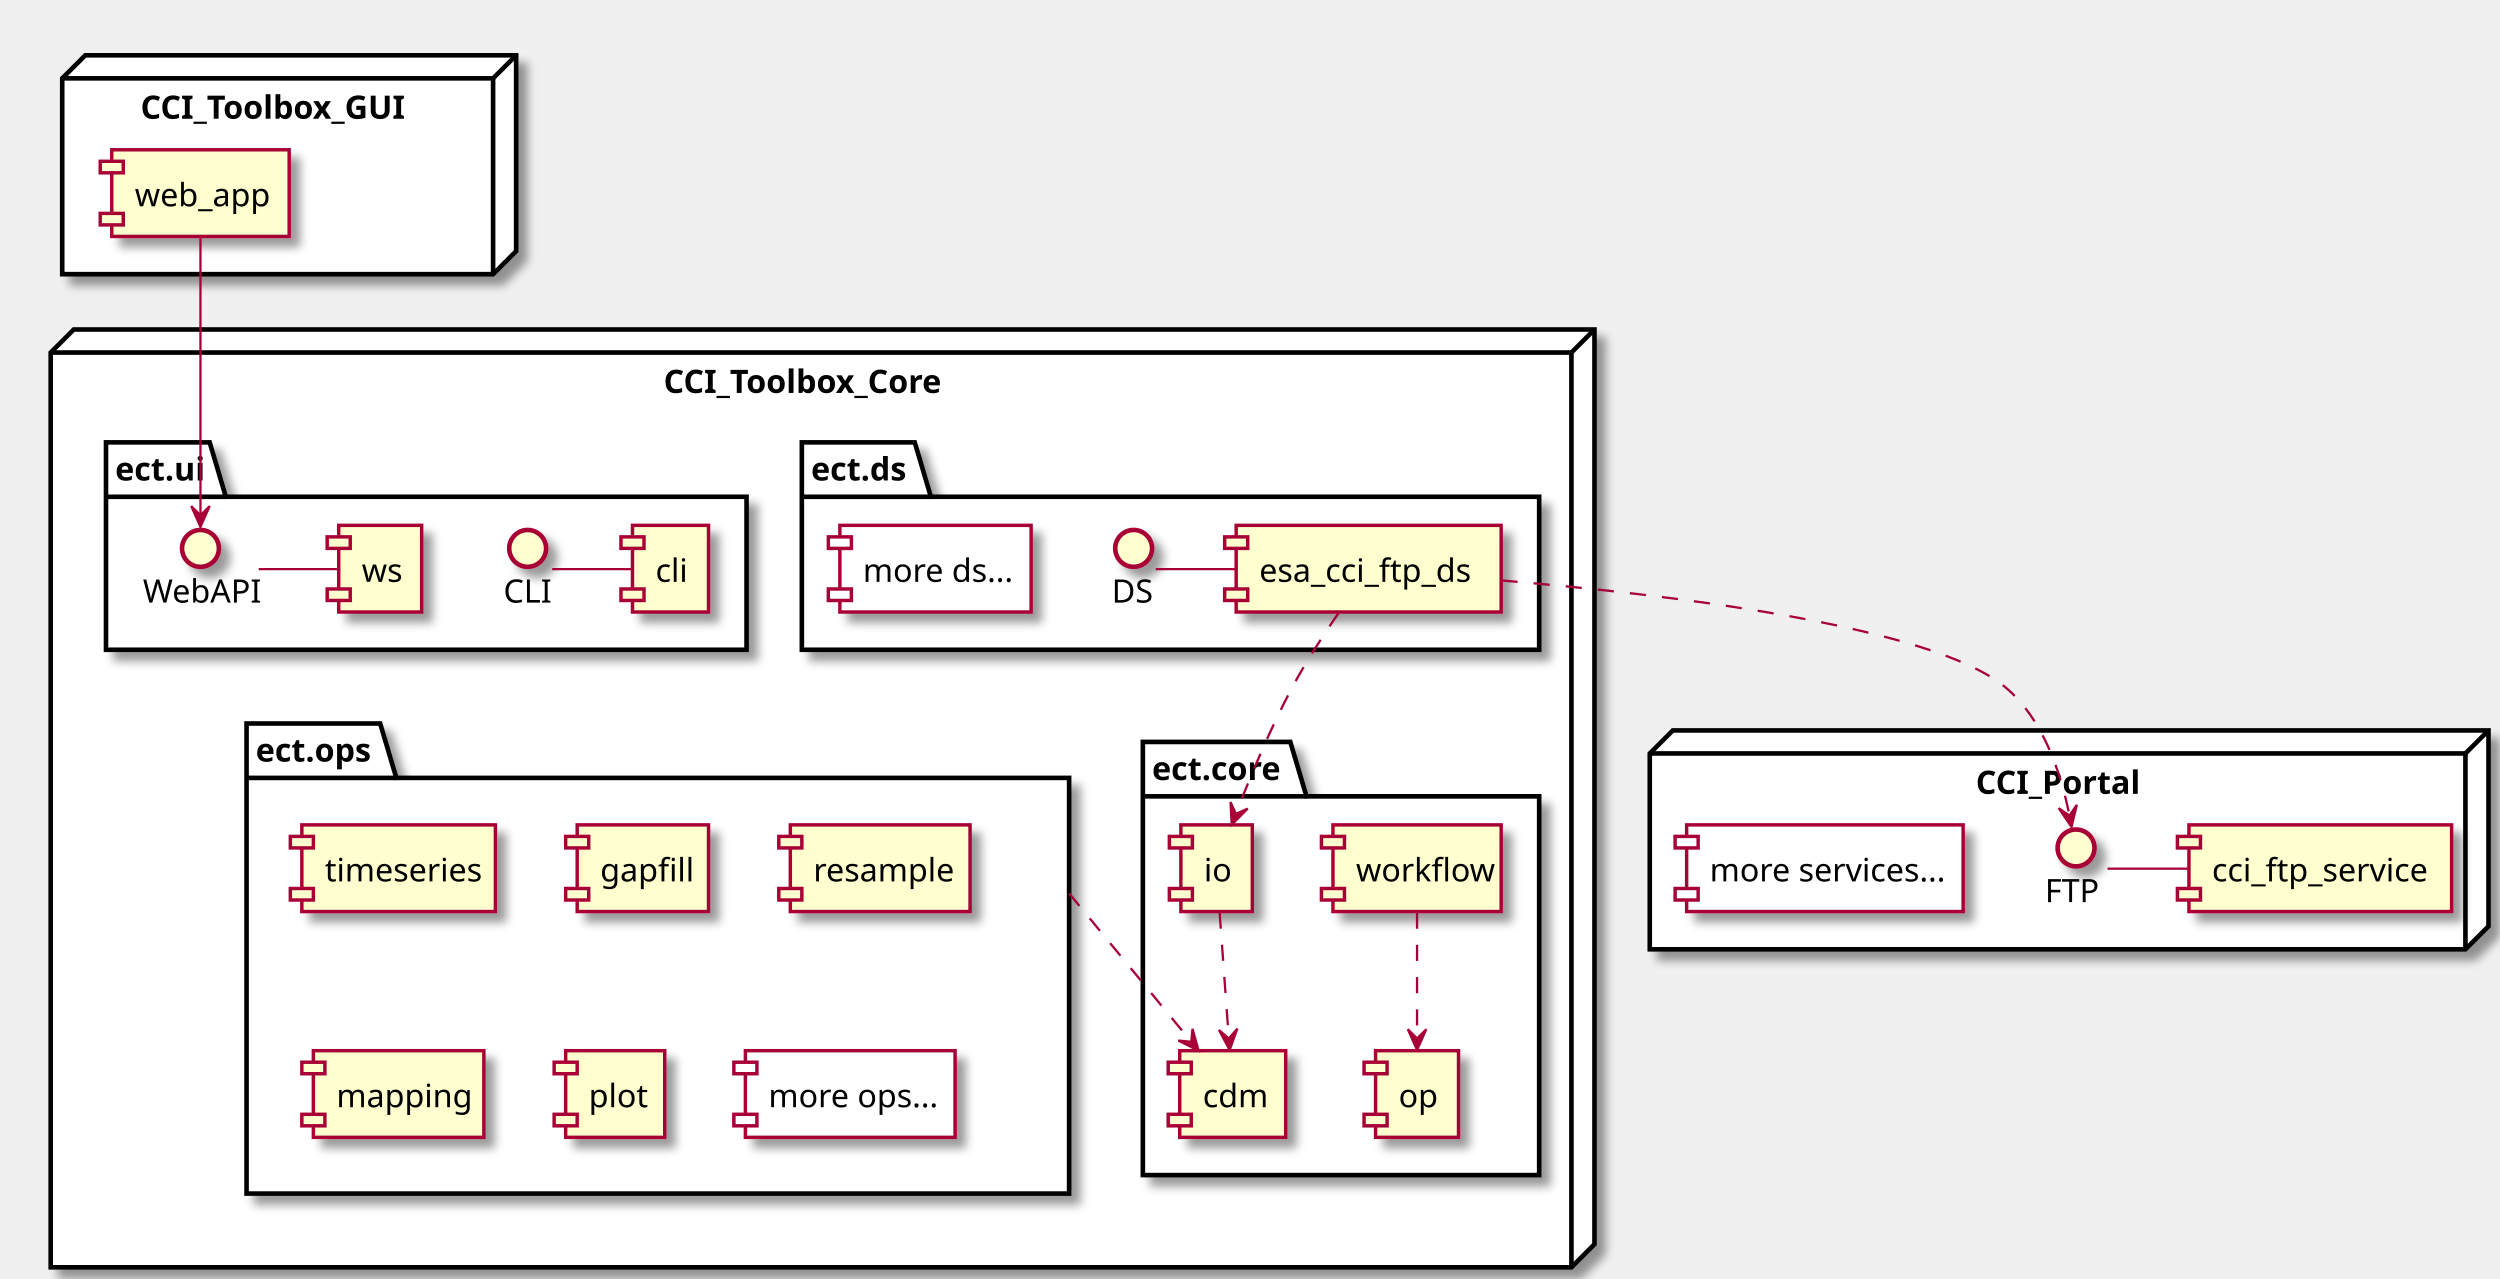
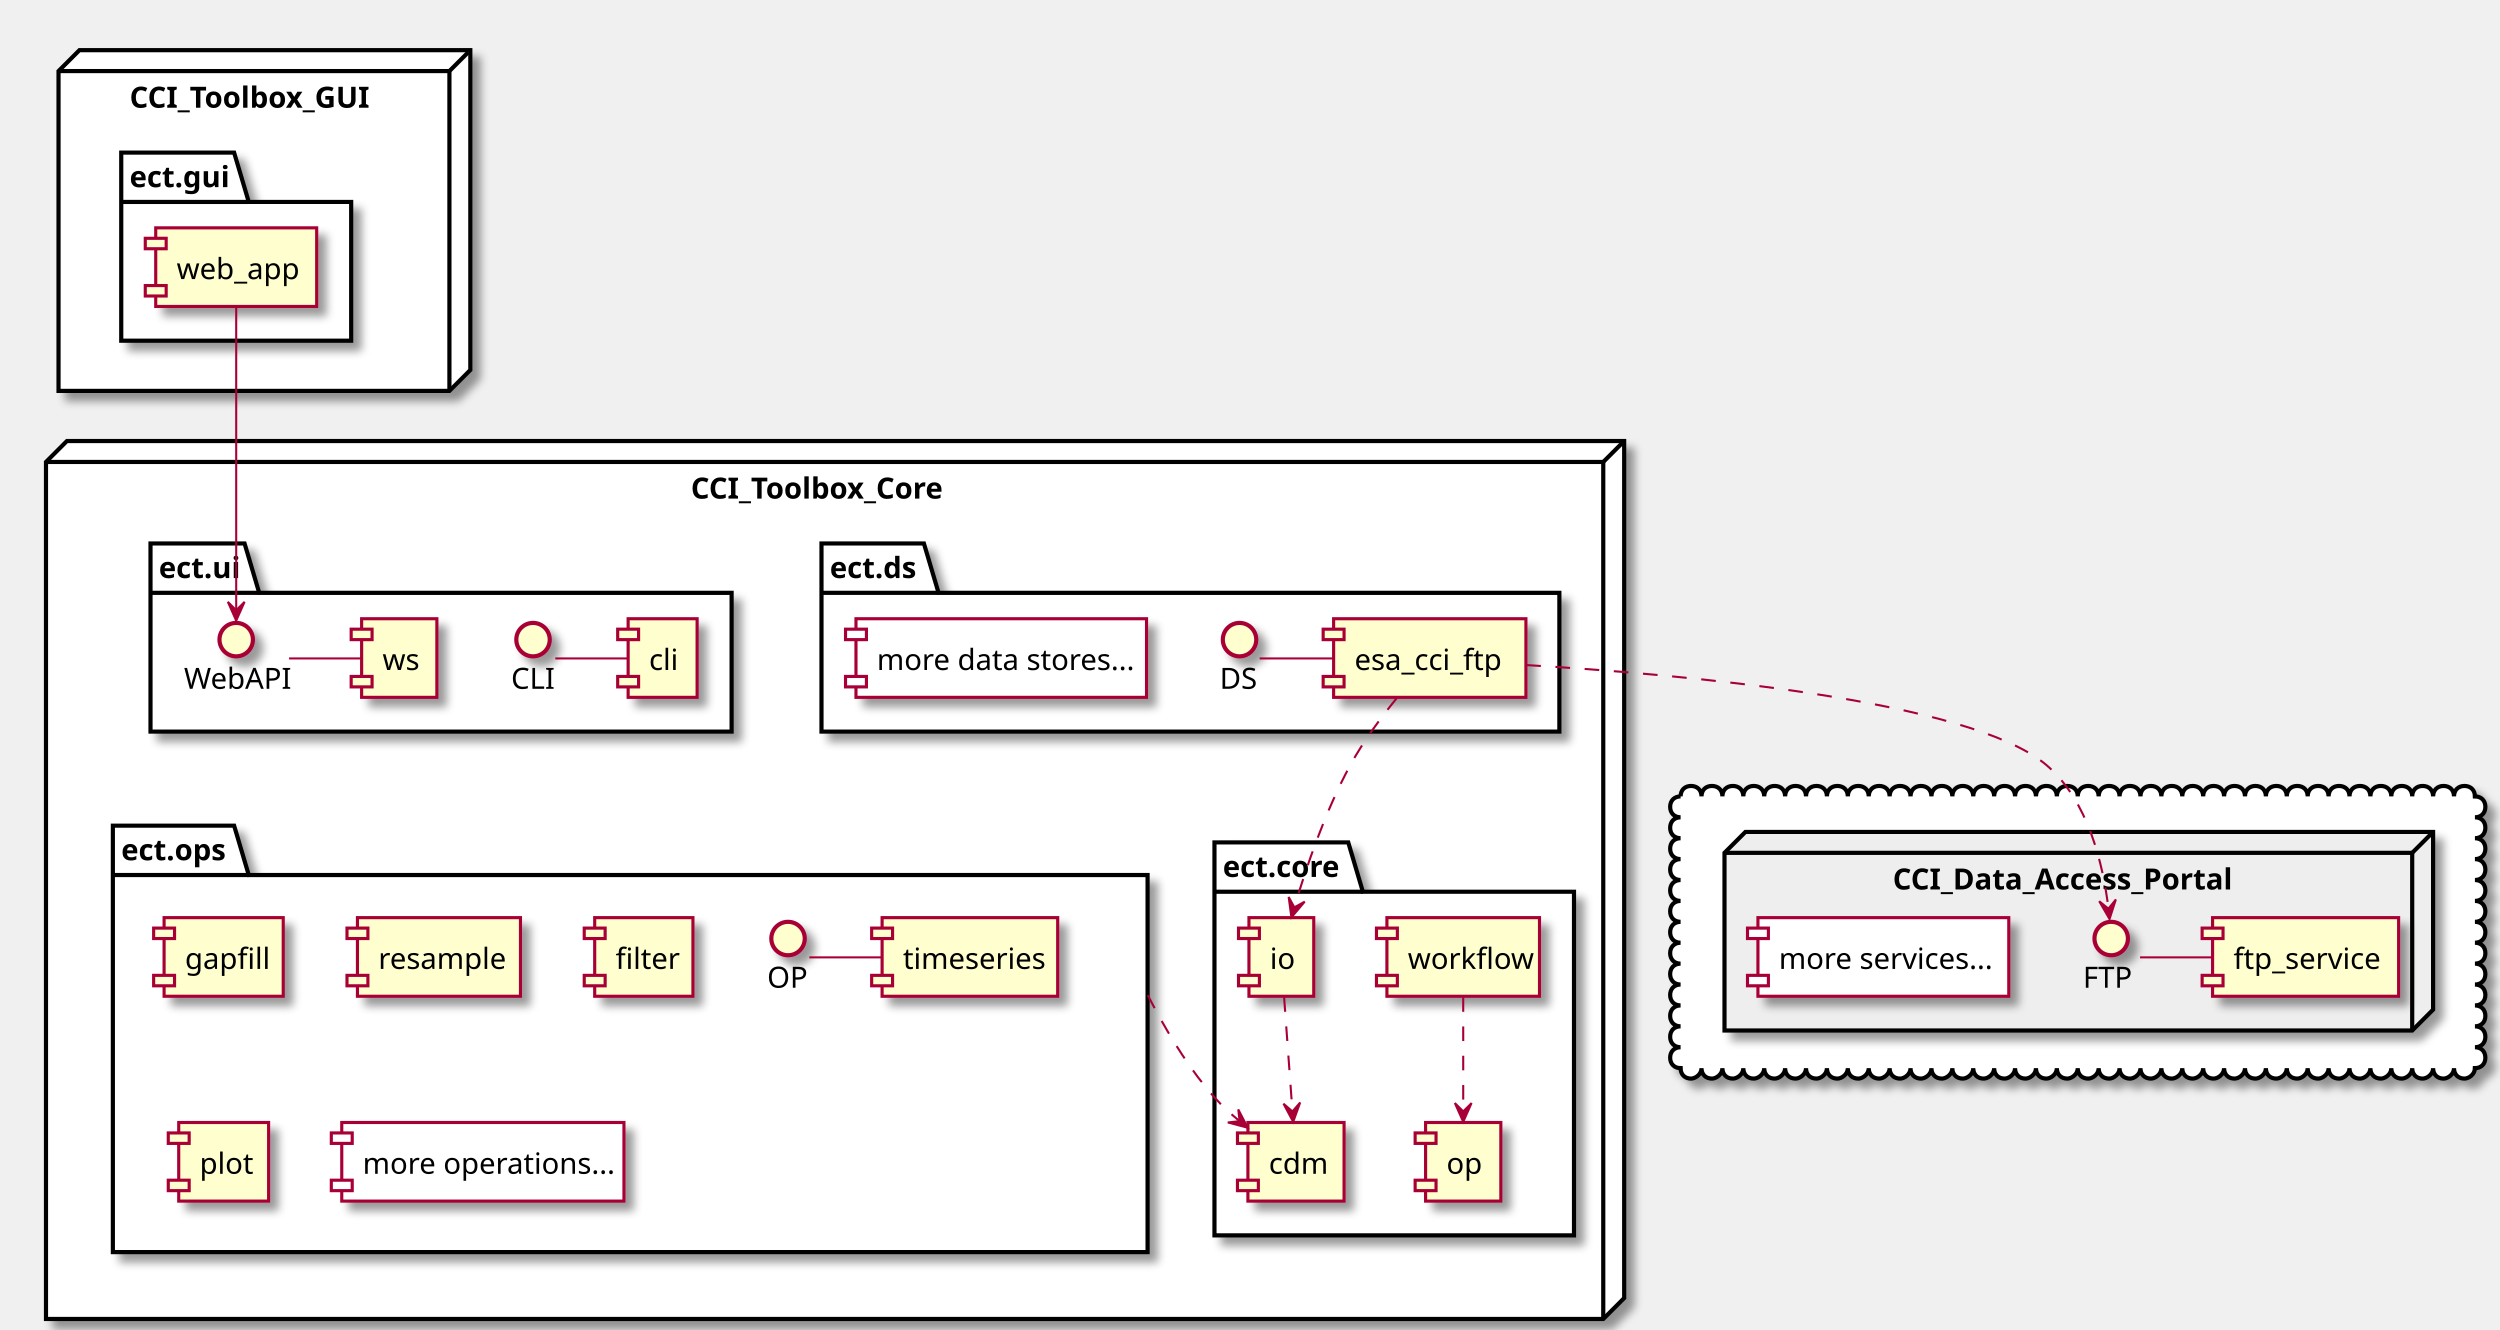
- <svg xmlns="http://www.w3.org/2000/svg" height="555px" style="width:1085px;height:555px;" version="1.1" viewBox="0 0 1085 555" width="1085px">
+ <svg xmlns="http://www.w3.org/2000/svg" height="636px" style="width:1196px;height:636px;" version="1.1" viewBox="0 0 1196 636" width="1196px">
  <defs>
    <filter height="300%" id="f1" width="300%" x="-1" y="-1">
      <feGaussianBlur result="blurOut" stdDeviation="2.0" />
      <feColorMatrix in="blurOut" result="blurOut2" type="matrix" values="0 0 0 0 0 0 0 0 0 0 0 0 0 0 0 0 0 0 .4 0" />
      <feOffset dx="4.0" dy="4.0" in="blurOut2" result="blurOut3" />
      <feBlend in="SourceGraphic" in2="blurOut3" mode="normal" />
    </filter>
  </defs>
  <g>
-     <polygon fill="#FFFFFF" filter="url(#f1)" points="22,153,32,143,692,143,692,540,682,550,22,550,22,153" style="stroke: #000000; stroke-width: 2.0;" />
-     <line style="stroke: #000000; stroke-width: 2.0;" x1="682" x2="691" y1="153" y2="144" />
-     <line style="stroke: #000000; stroke-width: 2.0;" x1="22" x2="682" y1="153" y2="153" />
-     <line style="stroke: #000000; stroke-width: 2.0;" x1="682" x2="682" y1="153" y2="550" />
-     <text fill="#000000" font-family="sans-serif" font-size="14" font-weight="bold" lengthAdjust="spacingAndGlyphs" textLength="130" x="288" y="170.533">CCI_Toolbox_Core</text>
-     <polygon fill="#FFFFFF" filter="url(#f1)" points="348,192,397,192,404,215.609,668,215.609,668,282,348,282,348,192" style="stroke: #000000; stroke-width: 2.0;" />
-     <line style="stroke: #000000; stroke-width: 2.0;" x1="348" x2="404" y1="215.609" y2="215.609" />
-     <text fill="#000000" font-family="sans-serif" font-size="14" font-weight="bold" lengthAdjust="spacingAndGlyphs" textLength="43" x="352" y="208.533">ect.ds</text>
-     <polygon fill="#FFFFFF" filter="url(#f1)" points="107,314,165,314,172,337.609,464,337.609,464,518,107,518,107,314" style="stroke: #000000; stroke-width: 2.0;" />
-     <line style="stroke: #000000; stroke-width: 2.0;" x1="107" x2="172" y1="337.609" y2="337.609" />
-     <text fill="#000000" font-family="sans-serif" font-size="14" font-weight="bold" lengthAdjust="spacingAndGlyphs" textLength="52" x="111" y="330.533">ect.ops</text>
-     <polygon fill="#FFFFFF" filter="url(#f1)" points="496,322,560,322,567,345.609,668,345.609,668,510,496,510,496,322" style="stroke: #000000; stroke-width: 2.0;" />
-     <line style="stroke: #000000; stroke-width: 2.0;" x1="496" x2="567" y1="345.609" y2="345.609" />
-     <text fill="#000000" font-family="sans-serif" font-size="14" font-weight="bold" lengthAdjust="spacingAndGlyphs" textLength="58" x="500" y="338.533">ect.core</text>
-     <polygon fill="#FFFFFF" filter="url(#f1)" points="46,192,91,192,98,215.609,324,215.609,324,282,46,282,46,192" style="stroke: #000000; stroke-width: 2.0;" />
-     <line style="stroke: #000000; stroke-width: 2.0;" x1="46" x2="98" y1="215.609" y2="215.609" />
-     <text fill="#000000" font-family="sans-serif" font-size="14" font-weight="bold" lengthAdjust="spacingAndGlyphs" textLength="39" x="50" y="208.533">ect.ui</text>
-     <polygon fill="#FFFFFF" filter="url(#f1)" points="27,34,37,24,224,24,224,109,214,119,27,119,27,34" style="stroke: #000000; stroke-width: 2.0;" />
-     <line style="stroke: #000000; stroke-width: 2.0;" x1="214" x2="223" y1="34" y2="25" />
-     <line style="stroke: #000000; stroke-width: 2.0;" x1="27" x2="214" y1="34" y2="34" />
-     <line style="stroke: #000000; stroke-width: 2.0;" x1="214" x2="214" y1="34" y2="119" />
-     <text fill="#000000" font-family="sans-serif" font-size="14" font-weight="bold" lengthAdjust="spacingAndGlyphs" textLength="121" x="61" y="51.533">CCI_Toolbox_GUI</text>
-     <polygon fill="#FFFFFF" filter="url(#f1)" points="716,327,726,317,1080,317,1080,402,1070,412,716,412,716,327" style="stroke: #000000; stroke-width: 2.0;" />
-     <line style="stroke: #000000; stroke-width: 2.0;" x1="1070" x2="1079" y1="327" y2="318" />
-     <line style="stroke: #000000; stroke-width: 2.0;" x1="716" x2="1070" y1="327" y2="327" />
-     <line style="stroke: #000000; stroke-width: 2.0;" x1="1070" x2="1070" y1="327" y2="412" />
-     <text fill="#000000" font-family="sans-serif" font-size="14" font-weight="bold" lengthAdjust="spacingAndGlyphs" textLength="73" x="857.5" y="344.533">CCI_Portal</text>
-     <ellipse cx="492" cy="238" fill="#FEFECE" filter="url(#f1)" rx="8" ry="8" style="stroke: #A80036; stroke-width: 2.0;" />
-     <text fill="#000000" font-family="sans-serif" font-size="14" lengthAdjust="spacingAndGlyphs" textLength="19" x="482.5" y="261.533">DS</text>
-     <rect fill="#FEFECE" filter="url(#f1)" height="37.609" style="stroke: #A80036; stroke-width: 1.5;" width="115" x="536.5" y="228" />
-     <rect fill="#FEFECE" height="5" style="stroke: #A80036; stroke-width: 1.5;" width="10" x="531.5" y="233" />
-     <rect fill="#FEFECE" height="5" style="stroke: #A80036; stroke-width: 1.5;" width="10" x="531.5" y="255.609" />
-     <text fill="#000000" font-family="sans-serif" font-size="14" lengthAdjust="spacingAndGlyphs" textLength="95" x="546.5" y="252.533">esa_cci_ftp_ds</text>
-     <rect fill="#FFFFFF" filter="url(#f1)" height="37.609" style="stroke: #A80036; stroke-width: 1.5;" width="83" x="364.5" y="228" />
-     <rect fill="#FFFFFF" height="5" style="stroke: #A80036; stroke-width: 1.5;" width="10" x="359.5" y="233" />
-     <rect fill="#FFFFFF" height="5" style="stroke: #A80036; stroke-width: 1.5;" width="10" x="359.5" y="255.609" />
-     <text fill="#000000" font-family="sans-serif" font-size="14" lengthAdjust="spacingAndGlyphs" textLength="63" x="374.5" y="252.533">more ds...</text>
-     <rect fill="#FEFECE" filter="url(#f1)" height="37.609" style="stroke: #A80036; stroke-width: 1.5;" width="84" x="131" y="358" />
-     <rect fill="#FEFECE" height="5" style="stroke: #A80036; stroke-width: 1.5;" width="10" x="126" y="363" />
-     <rect fill="#FEFECE" height="5" style="stroke: #A80036; stroke-width: 1.5;" width="10" x="126" y="385.609" />
-     <text fill="#000000" font-family="sans-serif" font-size="14" lengthAdjust="spacingAndGlyphs" textLength="64" x="141" y="382.533">timeseries</text>
-     <rect fill="#FEFECE" filter="url(#f1)" height="37.609" style="stroke: #A80036; stroke-width: 1.5;" width="57" x="250.5" y="358" />
-     <rect fill="#FEFECE" height="5" style="stroke: #A80036; stroke-width: 1.5;" width="10" x="245.5" y="363" />
-     <rect fill="#FEFECE" height="5" style="stroke: #A80036; stroke-width: 1.5;" width="10" x="245.5" y="385.609" />
-     <text fill="#000000" font-family="sans-serif" font-size="14" lengthAdjust="spacingAndGlyphs" textLength="37" x="260.5" y="382.533">gapfill</text>
-     <rect fill="#FEFECE" filter="url(#f1)" height="37.609" style="stroke: #A80036; stroke-width: 1.5;" width="78" x="343" y="358" />
-     <rect fill="#FEFECE" height="5" style="stroke: #A80036; stroke-width: 1.5;" width="10" x="338" y="363" />
-     <rect fill="#FEFECE" height="5" style="stroke: #A80036; stroke-width: 1.5;" width="10" x="338" y="385.609" />
-     <text fill="#000000" font-family="sans-serif" font-size="14" lengthAdjust="spacingAndGlyphs" textLength="58" x="353" y="382.533">resample</text>
-     <rect fill="#FEFECE" filter="url(#f1)" height="37.609" style="stroke: #A80036; stroke-width: 1.5;" width="74" x="136" y="456" />
-     <rect fill="#FEFECE" height="5" style="stroke: #A80036; stroke-width: 1.5;" width="10" x="131" y="461" />
-     <rect fill="#FEFECE" height="5" style="stroke: #A80036; stroke-width: 1.5;" width="10" x="131" y="483.609" />
-     <text fill="#000000" font-family="sans-serif" font-size="14" lengthAdjust="spacingAndGlyphs" textLength="54" x="146" y="480.533">mapping</text>
-     <rect fill="#FEFECE" filter="url(#f1)" height="37.609" style="stroke: #A80036; stroke-width: 1.5;" width="43" x="245.5" y="456" />
-     <rect fill="#FEFECE" height="5" style="stroke: #A80036; stroke-width: 1.5;" width="10" x="240.5" y="461" />
-     <rect fill="#FEFECE" height="5" style="stroke: #A80036; stroke-width: 1.5;" width="10" x="240.5" y="483.609" />
-     <text fill="#000000" font-family="sans-serif" font-size="14" lengthAdjust="spacingAndGlyphs" textLength="23" x="255.5" y="480.533">plot</text>
-     <rect fill="#FFFFFF" filter="url(#f1)" height="37.609" style="stroke: #A80036; stroke-width: 1.5;" width="91" x="323.5" y="456" />
-     <rect fill="#FFFFFF" height="5" style="stroke: #A80036; stroke-width: 1.5;" width="10" x="318.5" y="461" />
-     <rect fill="#FFFFFF" height="5" style="stroke: #A80036; stroke-width: 1.5;" width="10" x="318.5" y="483.609" />
-     <text fill="#000000" font-family="sans-serif" font-size="14" lengthAdjust="spacingAndGlyphs" textLength="71" x="333.5" y="480.533">more ops...</text>
-     <rect fill="#FEFECE" filter="url(#f1)" height="37.609" style="stroke: #A80036; stroke-width: 1.5;" width="46" x="512" y="456" />
-     <rect fill="#FEFECE" height="5" style="stroke: #A80036; stroke-width: 1.5;" width="10" x="507" y="461" />
-     <rect fill="#FEFECE" height="5" style="stroke: #A80036; stroke-width: 1.5;" width="10" x="507" y="483.609" />
-     <text fill="#000000" font-family="sans-serif" font-size="14" lengthAdjust="spacingAndGlyphs" textLength="26" x="522" y="480.533">cdm</text>
-     <rect fill="#FEFECE" filter="url(#f1)" height="37.609" style="stroke: #A80036; stroke-width: 1.5;" width="31" x="512.5" y="358" />
-     <rect fill="#FEFECE" height="5" style="stroke: #A80036; stroke-width: 1.5;" width="10" x="507.5" y="363" />
-     <rect fill="#FEFECE" height="5" style="stroke: #A80036; stroke-width: 1.5;" width="10" x="507.5" y="385.609" />
-     <text fill="#000000" font-family="sans-serif" font-size="14" lengthAdjust="spacingAndGlyphs" textLength="11" x="522.5" y="382.533">io</text>
-     <rect fill="#FEFECE" filter="url(#f1)" height="37.609" style="stroke: #A80036; stroke-width: 1.5;" width="36" x="597" y="456" />
-     <rect fill="#FEFECE" height="5" style="stroke: #A80036; stroke-width: 1.5;" width="10" x="592" y="461" />
-     <rect fill="#FEFECE" height="5" style="stroke: #A80036; stroke-width: 1.5;" width="10" x="592" y="483.609" />
-     <text fill="#000000" font-family="sans-serif" font-size="14" lengthAdjust="spacingAndGlyphs" textLength="16" x="607" y="480.533">op</text>
-     <rect fill="#FEFECE" filter="url(#f1)" height="37.609" style="stroke: #A80036; stroke-width: 1.5;" width="73" x="578.5" y="358" />
-     <rect fill="#FEFECE" height="5" style="stroke: #A80036; stroke-width: 1.5;" width="10" x="573.5" y="363" />
-     <rect fill="#FEFECE" height="5" style="stroke: #A80036; stroke-width: 1.5;" width="10" x="573.5" y="385.609" />
-     <text fill="#000000" font-family="sans-serif" font-size="14" lengthAdjust="spacingAndGlyphs" textLength="53" x="588.5" y="382.533">workflow</text>
-     <ellipse cx="229" cy="238" fill="#FEFECE" filter="url(#f1)" rx="8" ry="8" style="stroke: #A80036; stroke-width: 2.0;" />
-     <text fill="#000000" font-family="sans-serif" font-size="14" lengthAdjust="spacingAndGlyphs" textLength="21" x="218.5" y="261.533">CLI</text>
-     <rect fill="#FEFECE" filter="url(#f1)" height="37.609" style="stroke: #A80036; stroke-width: 1.5;" width="33" x="274.5" y="228" />
-     <rect fill="#FEFECE" height="5" style="stroke: #A80036; stroke-width: 1.5;" width="10" x="269.5" y="233" />
-     <rect fill="#FEFECE" height="5" style="stroke: #A80036; stroke-width: 1.5;" width="10" x="269.5" y="255.609" />
-     <text fill="#000000" font-family="sans-serif" font-size="14" lengthAdjust="spacingAndGlyphs" textLength="13" x="284.5" y="252.533">cli</text>
-     <ellipse cx="87" cy="238" fill="#FEFECE" filter="url(#f1)" rx="8" ry="8" style="stroke: #A80036; stroke-width: 2.0;" />
-     <text fill="#000000" font-family="sans-serif" font-size="14" lengthAdjust="spacingAndGlyphs" textLength="50" x="62" y="261.533">WebAPI</text>
-     <rect fill="#FEFECE" filter="url(#f1)" height="37.609" style="stroke: #A80036; stroke-width: 1.5;" width="36" x="147" y="228" />
-     <rect fill="#FEFECE" height="5" style="stroke: #A80036; stroke-width: 1.5;" width="10" x="142" y="233" />
-     <rect fill="#FEFECE" height="5" style="stroke: #A80036; stroke-width: 1.5;" width="10" x="142" y="255.609" />
-     <text fill="#000000" font-family="sans-serif" font-size="14" lengthAdjust="spacingAndGlyphs" textLength="16" x="157" y="252.533">ws</text>
-     <rect fill="#FEFECE" filter="url(#f1)" height="37.609" style="stroke: #A80036; stroke-width: 1.5;" width="77" x="48.5" y="65" />
-     <rect fill="#FEFECE" height="5" style="stroke: #A80036; stroke-width: 1.5;" width="10" x="43.5" y="70" />
-     <rect fill="#FEFECE" height="5" style="stroke: #A80036; stroke-width: 1.5;" width="10" x="43.5" y="92.609" />
-     <text fill="#000000" font-family="sans-serif" font-size="14" lengthAdjust="spacingAndGlyphs" textLength="57" x="58.5" y="89.533">web_app</text>
-     <ellipse cx="901" cy="368" fill="#FEFECE" filter="url(#f1)" rx="8" ry="8" style="stroke: #A80036; stroke-width: 2.0;" />
-     <text fill="#000000" font-family="sans-serif" font-size="14" lengthAdjust="spacingAndGlyphs" textLength="27" x="887.5" y="391.533">FTP</text>
-     <rect fill="#FEFECE" filter="url(#f1)" height="37.609" style="stroke: #A80036; stroke-width: 1.5;" width="114" x="950" y="358" />
-     <rect fill="#FEFECE" height="5" style="stroke: #A80036; stroke-width: 1.5;" width="10" x="945" y="363" />
-     <rect fill="#FEFECE" height="5" style="stroke: #A80036; stroke-width: 1.5;" width="10" x="945" y="385.609" />
-     <text fill="#000000" font-family="sans-serif" font-size="14" lengthAdjust="spacingAndGlyphs" textLength="94" x="960" y="382.533">cci_ftp_service</text>
-     <rect fill="#FFFFFF" filter="url(#f1)" height="37.609" style="stroke: #A80036; stroke-width: 1.5;" width="120" x="732" y="358" />
-     <rect fill="#FFFFFF" height="5" style="stroke: #A80036; stroke-width: 1.5;" width="10" x="727" y="363" />
-     <rect fill="#FFFFFF" height="5" style="stroke: #A80036; stroke-width: 1.5;" width="10" x="727" y="385.609" />
-     <text fill="#000000" font-family="sans-serif" font-size="14" lengthAdjust="spacingAndGlyphs" textLength="100" x="742" y="382.533">more services...</text>
-     <path d="M501.563,247 C513.117,247 524.672,247 536.227,247 " fill="none" style="stroke: #A80036; stroke-width: 1.0;" />
-     <path d="M239.656,247 C251.155,247 262.654,247 274.153,247 " fill="none" style="stroke: #A80036; stroke-width: 1.0;" />
-     <path d="M112.289,247 C123.82,247 135.35,247 146.881,247 " fill="none" style="stroke: #A80036; stroke-width: 1.0;" />
-     <path d="M914.664,377 C926.326,377 937.989,377 949.651,377 " fill="none" style="stroke: #A80036; stroke-width: 1.0;" />
-     <path d="M529.317,396.057 C530.444,411.513 532.073,433.865 533.299,450.673 " fill="none" style="stroke: #A80036; stroke-width: 1.0; stroke-dasharray: 7.0,7.0;" />
-     <polygon fill="#A80036" points="533.665,455.698,537.001,446.432,533.302,450.711,529.022,447.012,533.665,455.698" style="stroke: #A80036; stroke-width: 1.0;" />
-     <path d="M615,396.057 C615,411.513 615,433.865 615,450.673 " fill="none" style="stroke: #A80036; stroke-width: 1.0; stroke-dasharray: 7.0,7.0;" />
-     <polygon fill="#A80036" points="615,455.698,619,446.698,615,450.698,611,446.698,615,455.698" style="stroke: #A80036; stroke-width: 1.0;" />
-     <path d="M651.638,251.921 C722.487,257.828 837.355,271.284 870,298 C886.76,311.717 894.508,335.797 898.06,353.584 " fill="none" style="stroke: #A80036; stroke-width: 1.0; stroke-dasharray: 7.0,7.0;" />
-     <polygon fill="#A80036" points="899.032,358.884,901.341,349.31,898.129,353.966,893.473,350.754,899.032,358.884" style="stroke: #A80036; stroke-width: 1.0;" />
-     <path d="M580.945,266.026 C574.513,275.324 566.894,286.998 561,298 C551.373,315.971 542.493,337.357 536.376,353.187 " fill="none" style="stroke: #A80036; stroke-width: 1.0; stroke-dasharray: 7.0,7.0;" />
-     <polygon fill="#A80036" points="534.568,357.911,541.52,350.935,536.355,353.241,534.049,348.076,534.568,357.911" style="stroke: #A80036; stroke-width: 1.0;" />
-     <path d="M464.019,387.744 C464.084,387.825 464.151,387.905 464.217,387.986 C464.351,388.148 464.485,388.311 464.621,388.476 C465.164,389.136 465.728,389.822 466.311,390.53 C467.477,391.947 468.72,393.458 470.028,395.047 C472.644,398.226 475.52,401.721 478.561,405.416 C490.725,420.198 505.534,438.193 516.929,452.041 " fill="none" style="stroke: #A80036; stroke-width: 1.0; stroke-dasharray: 7.0,7.0;" />
-     <polygon fill="#A80036" points="520.187,455.999,517.556,446.508,517.01,452.139,511.379,451.592,520.187,455.999" style="stroke: #A80036; stroke-width: 1.0;" />
-     <path d="M87,103.156 C87,132.697 87,191.1 87,223.324 " fill="none" style="stroke: #A80036; stroke-width: 1.0;" />
-     <polygon fill="#A80036" points="87,228.644,91,219.644,87,223.644,83,219.644,87,228.644" style="stroke: #A80036; stroke-width: 1.0;" />
+     <polygon fill="#FFFFFF" filter="url(#f1)" points="22,221,32,211,777,211,777,621,767,631,22,631,22,221" style="stroke: #000000; stroke-width: 2.0;" />
+     <line style="stroke: #000000; stroke-width: 2.0;" x1="767" x2="776" y1="221" y2="212" />
+     <line style="stroke: #000000; stroke-width: 2.0;" x1="22" x2="767" y1="221" y2="221" />
+     <line style="stroke: #000000; stroke-width: 2.0;" x1="767" x2="767" y1="221" y2="631" />
+     <text fill="#000000" font-family="sans-serif" font-size="14" font-weight="bold" lengthAdjust="spacingAndGlyphs" textLength="130" x="330.5" y="238.533">CCI_Toolbox_Core</text>
+     <polygon fill="#FFFFFF" filter="url(#f1)" points="393,260,442,260,449,283.609,746,283.609,746,350,393,350,393,260" style="stroke: #000000; stroke-width: 2.0;" />
+     <line style="stroke: #000000; stroke-width: 2.0;" x1="393" x2="449" y1="283.609" y2="283.609" />
+     <text fill="#000000" font-family="sans-serif" font-size="14" font-weight="bold" lengthAdjust="spacingAndGlyphs" textLength="43" x="397" y="276.533">ect.ds</text>
+     <polygon fill="#FFFFFF" filter="url(#f1)" points="54,395,112,395,119,418.609,549,418.609,549,599,54,599,54,395" style="stroke: #000000; stroke-width: 2.0;" />
+     <line style="stroke: #000000; stroke-width: 2.0;" x1="54" x2="119" y1="418.609" y2="418.609" />
+     <text fill="#000000" font-family="sans-serif" font-size="14" font-weight="bold" lengthAdjust="spacingAndGlyphs" textLength="52" x="58" y="411.533">ect.ops</text>
+     <polygon fill="#FFFFFF" filter="url(#f1)" points="581,403,645,403,652,426.609,753,426.609,753,591,581,591,581,403" style="stroke: #000000; stroke-width: 2.0;" />
+     <line style="stroke: #000000; stroke-width: 2.0;" x1="581" x2="652" y1="426.609" y2="426.609" />
+     <text fill="#000000" font-family="sans-serif" font-size="14" font-weight="bold" lengthAdjust="spacingAndGlyphs" textLength="58" x="585" y="419.533">ect.core</text>
+     <polygon fill="#FFFFFF" filter="url(#f1)" points="72,260,117,260,124,283.609,350,283.609,350,350,72,350,72,260" style="stroke: #000000; stroke-width: 2.0;" />
+     <line style="stroke: #000000; stroke-width: 2.0;" x1="72" x2="124" y1="283.609" y2="283.609" />
+     <text fill="#000000" font-family="sans-serif" font-size="14" font-weight="bold" lengthAdjust="spacingAndGlyphs" textLength="39" x="76" y="276.533">ect.ui</text>
+     <polygon fill="#FFFFFF" filter="url(#f1)" points="28,34,38,24,225,24,225,177,215,187,28,187,28,34" style="stroke: #000000; stroke-width: 2.0;" />
+     <line style="stroke: #000000; stroke-width: 2.0;" x1="215" x2="224" y1="34" y2="25" />
+     <line style="stroke: #000000; stroke-width: 2.0;" x1="28" x2="215" y1="34" y2="34" />
+     <line style="stroke: #000000; stroke-width: 2.0;" x1="215" x2="215" y1="34" y2="187" />
+     <text fill="#000000" font-family="sans-serif" font-size="14" font-weight="bold" lengthAdjust="spacingAndGlyphs" textLength="121" x="62" y="51.533">CCI_Toolbox_GUI</text>
+     <polygon fill="#FFFFFF" filter="url(#f1)" points="58,73,112,73,119,96.609,168,96.609,168,163,58,163,58,73" style="stroke: #000000; stroke-width: 2.0;" />
+     <line style="stroke: #000000; stroke-width: 2.0;" x1="58" x2="119" y1="96.609" y2="96.609" />
+     <text fill="#000000" font-family="sans-serif" font-size="14" font-weight="bold" lengthAdjust="spacingAndGlyphs" textLength="48" x="62" y="89.533">ect.gui</text>
+     <path d="M804,381 C804,378 806,376 809,376 C812,376 814,378 814,381 C814,378 816,376 819,376 C822,376 824,378 824,381 C824,378 826,376 829,376 C832,376 834,378 834,381 C834,378 836,376 839,376 C842,376 844,378 844,381 C844,378 846,376 849,376 C852,376 854,378 854,381 C854,378 856,376 859,376 C862,376 864,378 864,381 C864,378 866,376 869,376 C872,376 874,378 874,381 C874,378 876,376 879,376 C882,376 884,378 884,381 C884,378 886,376 889,376 C892,376 894,378 894,381 C894,378 896,376 899,376 C902,376 904,378 904,381 C904,378 906,376 909,376 C912,376 914,378 914,381 C914,378 916,376 919,376 C922,376 924,378 924,381 C924,378 926,376 929,376 C932,376 934,378 934,381 C934,378 936,376 939,376 C942,376 944,378 944,381 C944,378 946,376 949,376 C952,376 954,378 954,381 C954,378 956,376 959,376 C962,376 964,378 964,381 C964,378 966,376 969,376 C972,376 974,378 974,381 C974,378 976,376 979,376 C982,376 984,378 984,381 C984,378 986,376 989,376 C992,376 994,378 994,381 C994,378 996,376 999,376 C1002,376 1004,378 1004,381 C1004,378 1006,376 1009,376 C1012,376 1014,378 1014,381 C1014,378 1016,376 1019,376 C1022,376 1024,378 1024,381 C1024,378 1026,376 1029,376 C1032,376 1034,378 1034,381 C1034,378 1036,376 1039,376 C1042,376 1044,378 1044,381 C1044,378 1046,376 1049,376 C1052,376 1054,378 1054,381 C1054,378 1056,376 1059,376 C1062,376 1064,378 1064,381 C1064,378 1066,376 1069,376 C1072,376 1074,378 1074,381 C1074,378 1076,376 1079,376 C1082,376 1084,378 1084,381 C1084,378 1086,376 1089,376 C1092,376 1094,378 1094,381 C1094,378 1096,376 1099,376 C1102,376 1104,378 1104,381 C1104,378 1106,376 1109,376 C1112,376 1114,378 1114,381 C1114,378 1116,376 1119,376 C1122,376 1124,378 1124,381 C1124,378 1126,376 1129,376 C1132,376 1134,378 1134,381 C1134,378 1136,376 1139,376 C1142,376 1144,378 1144,381 C1144,378 1146,376 1149,376 C1152,376 1154,378 1154,381 C1154,378 1156,376 1159,376 C1162,376 1164,378 1164,381 C1164,378 1166,376 1169,376 C1172,376 1174,378 1174,381 C1174,378 1176,376 1179,376 C1182,376 1184,378 1184,381 C1187,381 1189,383 1189,386 C1189,389 1187,391 1184,391 C1187,391 1189,393 1189,396 C1189,399 1187,401 1184,401 C1187,401 1189,403 1189,406 C1189,409 1187,411 1184,411 C1187,411 1189,413 1189,416 C1189,419 1187,421 1184,421 C1187,421 1189,423 1189,426 C1189,429 1187,431 1184,431 C1187,431 1189,433 1189,436 C1189,439 1187,441 1184,441 C1187,441 1189,443 1189,446 C1189,449 1187,451 1184,451 C1187,451 1189,453 1189,456 C1189,459 1187,461 1184,461 C1187,461 1189,463 1189,466 C1189,469 1187,471 1184,471 C1187,471 1189,473 1189,476 C1189,479 1187,481 1184,481 C1187,481 1189,483 1189,486 C1189,489 1187,491 1184,491 C1187,491 1189,493 1189,496 C1189,499 1187,501 1184,501 C1187,501 1189,503 1189,506 C1189,509 1187,511 1184,511 C1184,514 1181,516 1179,516 C1176,516 1174,514 1174,511 C1174,514 1171,516 1169,516 C1166,516 1164,514 1164,511 C1164,514 1161,516 1159,516 C1156,516 1154,514 1154,511 C1154,514 1151,516 1149,516 C1146,516 1144,514 1144,511 C1144,514 1141,516 1139,516 C1136,516 1134,514 1134,511 C1134,514 1131,516 1129,516 C1126,516 1124,514 1124,511 C1124,514 1121,516 1119,516 C1116,516 1114,514 1114,511 C1114,514 1111,516 1109,516 C1106,516 1104,514 1104,511 C1104,514 1101,516 1099,516 C1096,516 1094,514 1094,511 C1094,514 1091,516 1089,516 C1086,516 1084,514 1084,511 C1084,514 1081,516 1079,516 C1076,516 1074,514 1074,511 C1074,514 1071,516 1069,516 C1066,516 1064,514 1064,511 C1064,514 1061,516 1059,516 C1056,516 1054,514 1054,511 C1054,514 1051,516 1049,516 C1046,516 1044,514 1044,511 C1044,514 1041,516 1039,516 C1036,516 1034,514 1034,511 C1034,514 1031,516 1029,516 C1026,516 1024,514 1024,511 C1024,514 1021,516 1019,516 C1016,516 1014,514 1014,511 C1014,514 1011,516 1009,516 C1006,516 1004,514 1004,511 C1004,514 1001,516 999,516 C996,516 994,514 994,511 C994,514 991,516 989,516 C986,516 984,514 984,511 C984,514 981,516 979,516 C976,516 974,514 974,511 C974,514 971,516 969,516 C966,516 964,514 964,511 C964,514 961,516 959,516 C956,516 954,514 954,511 C954,514 951,516 949,516 C946,516 944,514 944,511 C944,514 941,516 939,516 C936,516 934,514 934,511 C934,514 931,516 929,516 C926,516 924,514 924,511 C924,514 921,516 919,516 C916,516 914,514 914,511 C914,514 911,516 909,516 C906,516 904,514 904,511 C904,514 901,516 899,516 C896,516 894,514 894,511 C894,514 891,516 889,516 C886,516 884,514 884,511 C884,514 881,516 879,516 C876,516 874,514 874,511 C874,514 871,516 869,516 C866,516 864,514 864,511 C864,514 861,516 859,516 C856,516 854,514 854,511 C854,514 851,516 849,516 C846,516 844,514 844,511 C844,514 841,516 839,516 C836,516 834,514 834,511 C834,514 831,516 829,516 C826,516 824,514 824,511 C824,514 821,516 819,516 C816,516 814,514 814,511 C814,514 811,516 809,516 C806,516 804,514 804,511 C801,511 799,509 799,506 C799,503 801,501 804,501 C801,501 799,499 799,496 C799,493 801,491 804,491 C801,491 799,489 799,486 C799,483 801,481 804,481 C801,481 799,479 799,476 C799,473 801,471 804,471 C801,471 799,469 799,466 C799,463 801,461 804,461 C801,461 799,459 799,456 C799,453 801,451 804,451 C801,451 799,449 799,446 C799,443 801,441 804,441 C801,441 799,439 799,436 C799,433 801,431 804,431 C801,431 799,429 799,426 C799,423 801,421 804,421 C801,421 799,419 799,416 C799,413 801,411 804,411 C801,411 799,409 799,406 C799,403 801,401 804,401 C801,401 799,399 799,396 C799,393 801,391 804,391 C801,391 799,389 799,386 C799,383 801,381 804,381 " fill="#FFFFFF" filter="url(#f1)" style="stroke: #000000; stroke-width: 2.0;" />
+     <polygon fill="#EEEEEE" filter="url(#f1)" points="825,408,835,398,1164,398,1164,483,1154,493,825,493,825,408" style="stroke: #000000; stroke-width: 2.0;" />
+     <line style="stroke: #000000; stroke-width: 2.0;" x1="1154" x2="1163" y1="408" y2="399" />
+     <line style="stroke: #000000; stroke-width: 2.0;" x1="825" x2="1154" y1="408" y2="408" />
+     <line style="stroke: #000000; stroke-width: 2.0;" x1="1154" x2="1154" y1="408" y2="493" />
+     <text fill="#000000" font-family="sans-serif" font-size="14" font-weight="bold" lengthAdjust="spacingAndGlyphs" textLength="170" x="905.5" y="425.533">CCI_Data_Access_Portal</text>
+     <ellipse cx="593" cy="306" fill="#FEFECE" filter="url(#f1)" rx="8" ry="8" style="stroke: #A80036; stroke-width: 2.0;" />
+     <text fill="#000000" font-family="sans-serif" font-size="14" lengthAdjust="spacingAndGlyphs" textLength="19" x="583.5" y="329.533">DS</text>
+     <rect fill="#FEFECE" filter="url(#f1)" height="37.609" style="stroke: #A80036; stroke-width: 1.5;" width="92" x="638" y="296" />
+     <rect fill="#FEFECE" height="5" style="stroke: #A80036; stroke-width: 1.5;" width="10" x="633" y="301" />
+     <rect fill="#FEFECE" height="5" style="stroke: #A80036; stroke-width: 1.5;" width="10" x="633" y="323.609" />
+     <text fill="#000000" font-family="sans-serif" font-size="14" lengthAdjust="spacingAndGlyphs" textLength="72" x="648" y="320.533">esa_cci_ftp</text>
+     <rect fill="#FFFFFF" filter="url(#f1)" height="37.609" style="stroke: #A80036; stroke-width: 1.5;" width="139" x="409.5" y="296" />
+     <rect fill="#FFFFFF" height="5" style="stroke: #A80036; stroke-width: 1.5;" width="10" x="404.5" y="301" />
+     <rect fill="#FFFFFF" height="5" style="stroke: #A80036; stroke-width: 1.5;" width="10" x="404.5" y="323.609" />
+     <text fill="#000000" font-family="sans-serif" font-size="14" lengthAdjust="spacingAndGlyphs" textLength="119" x="419.5" y="320.533">more data stores...</text>
+     <ellipse cx="377" cy="449" fill="#FEFECE" filter="url(#f1)" rx="8" ry="8" style="stroke: #A80036; stroke-width: 2.0;" />
+     <text fill="#000000" font-family="sans-serif" font-size="14" lengthAdjust="spacingAndGlyphs" textLength="20" x="367" y="472.533">OP</text>
+     <rect fill="#FEFECE" filter="url(#f1)" height="37.609" style="stroke: #A80036; stroke-width: 1.5;" width="84" x="422" y="439" />
+     <rect fill="#FEFECE" height="5" style="stroke: #A80036; stroke-width: 1.5;" width="10" x="417" y="444" />
+     <rect fill="#FEFECE" height="5" style="stroke: #A80036; stroke-width: 1.5;" width="10" x="417" y="466.609" />
+     <text fill="#000000" font-family="sans-serif" font-size="14" lengthAdjust="spacingAndGlyphs" textLength="64" x="432" y="463.533">timeseries</text>
+     <rect fill="#FEFECE" filter="url(#f1)" height="37.609" style="stroke: #A80036; stroke-width: 1.5;" width="57" x="78.5" y="439" />
+     <rect fill="#FEFECE" height="5" style="stroke: #A80036; stroke-width: 1.5;" width="10" x="73.5" y="444" />
+     <rect fill="#FEFECE" height="5" style="stroke: #A80036; stroke-width: 1.5;" width="10" x="73.5" y="466.609" />
+     <text fill="#000000" font-family="sans-serif" font-size="14" lengthAdjust="spacingAndGlyphs" textLength="37" x="88.5" y="463.533">gapfill</text>
+     <rect fill="#FEFECE" filter="url(#f1)" height="37.609" style="stroke: #A80036; stroke-width: 1.5;" width="78" x="171" y="439" />
+     <rect fill="#FEFECE" height="5" style="stroke: #A80036; stroke-width: 1.5;" width="10" x="166" y="444" />
+     <rect fill="#FEFECE" height="5" style="stroke: #A80036; stroke-width: 1.5;" width="10" x="166" y="466.609" />
+     <text fill="#000000" font-family="sans-serif" font-size="14" lengthAdjust="spacingAndGlyphs" textLength="58" x="181" y="463.533">resample</text>
+     <rect fill="#FEFECE" filter="url(#f1)" height="37.609" style="stroke: #A80036; stroke-width: 1.5;" width="47" x="284.5" y="439" />
+     <rect fill="#FEFECE" height="5" style="stroke: #A80036; stroke-width: 1.5;" width="10" x="279.5" y="444" />
+     <rect fill="#FEFECE" height="5" style="stroke: #A80036; stroke-width: 1.5;" width="10" x="279.5" y="466.609" />
+     <text fill="#000000" font-family="sans-serif" font-size="14" lengthAdjust="spacingAndGlyphs" textLength="27" x="294.5" y="463.533">filter</text>
+     <rect fill="#FEFECE" filter="url(#f1)" height="37.609" style="stroke: #A80036; stroke-width: 1.5;" width="43" x="85.5" y="537" />
+     <rect fill="#FEFECE" height="5" style="stroke: #A80036; stroke-width: 1.5;" width="10" x="80.5" y="542" />
+     <rect fill="#FEFECE" height="5" style="stroke: #A80036; stroke-width: 1.5;" width="10" x="80.5" y="564.609" />
+     <text fill="#000000" font-family="sans-serif" font-size="14" lengthAdjust="spacingAndGlyphs" textLength="23" x="95.5" y="561.533">plot</text>
+     <rect fill="#FFFFFF" filter="url(#f1)" height="37.609" style="stroke: #A80036; stroke-width: 1.5;" width="135" x="163.5" y="537" />
+     <rect fill="#FFFFFF" height="5" style="stroke: #A80036; stroke-width: 1.5;" width="10" x="158.5" y="542" />
+     <rect fill="#FFFFFF" height="5" style="stroke: #A80036; stroke-width: 1.5;" width="10" x="158.5" y="564.609" />
+     <text fill="#000000" font-family="sans-serif" font-size="14" lengthAdjust="spacingAndGlyphs" textLength="115" x="173.5" y="561.533">more operations...</text>
+     <rect fill="#FEFECE" filter="url(#f1)" height="37.609" style="stroke: #A80036; stroke-width: 1.5;" width="46" x="597" y="537" />
+     <rect fill="#FEFECE" height="5" style="stroke: #A80036; stroke-width: 1.5;" width="10" x="592" y="542" />
+     <rect fill="#FEFECE" height="5" style="stroke: #A80036; stroke-width: 1.5;" width="10" x="592" y="564.609" />
+     <text fill="#000000" font-family="sans-serif" font-size="14" lengthAdjust="spacingAndGlyphs" textLength="26" x="607" y="561.533">cdm</text>
+     <rect fill="#FEFECE" filter="url(#f1)" height="37.609" style="stroke: #A80036; stroke-width: 1.5;" width="31" x="597.5" y="439" />
+     <rect fill="#FEFECE" height="5" style="stroke: #A80036; stroke-width: 1.5;" width="10" x="592.5" y="444" />
+     <rect fill="#FEFECE" height="5" style="stroke: #A80036; stroke-width: 1.5;" width="10" x="592.5" y="466.609" />
+     <text fill="#000000" font-family="sans-serif" font-size="14" lengthAdjust="spacingAndGlyphs" textLength="11" x="607.5" y="463.533">io</text>
+     <rect fill="#FEFECE" filter="url(#f1)" height="37.609" style="stroke: #A80036; stroke-width: 1.5;" width="36" x="682" y="537" />
+     <rect fill="#FEFECE" height="5" style="stroke: #A80036; stroke-width: 1.5;" width="10" x="677" y="542" />
+     <rect fill="#FEFECE" height="5" style="stroke: #A80036; stroke-width: 1.5;" width="10" x="677" y="564.609" />
+     <text fill="#000000" font-family="sans-serif" font-size="14" lengthAdjust="spacingAndGlyphs" textLength="16" x="692" y="561.533">op</text>
+     <rect fill="#FEFECE" filter="url(#f1)" height="37.609" style="stroke: #A80036; stroke-width: 1.5;" width="73" x="663.5" y="439" />
+     <rect fill="#FEFECE" height="5" style="stroke: #A80036; stroke-width: 1.5;" width="10" x="658.5" y="444" />
+     <rect fill="#FEFECE" height="5" style="stroke: #A80036; stroke-width: 1.5;" width="10" x="658.5" y="466.609" />
+     <text fill="#000000" font-family="sans-serif" font-size="14" lengthAdjust="spacingAndGlyphs" textLength="53" x="673.5" y="463.533">workflow</text>
+     <ellipse cx="255" cy="306" fill="#FEFECE" filter="url(#f1)" rx="8" ry="8" style="stroke: #A80036; stroke-width: 2.0;" />
+     <text fill="#000000" font-family="sans-serif" font-size="14" lengthAdjust="spacingAndGlyphs" textLength="21" x="244.5" y="329.533">CLI</text>
+     <rect fill="#FEFECE" filter="url(#f1)" height="37.609" style="stroke: #A80036; stroke-width: 1.5;" width="33" x="300.5" y="296" />
+     <rect fill="#FEFECE" height="5" style="stroke: #A80036; stroke-width: 1.5;" width="10" x="295.5" y="301" />
+     <rect fill="#FEFECE" height="5" style="stroke: #A80036; stroke-width: 1.5;" width="10" x="295.5" y="323.609" />
+     <text fill="#000000" font-family="sans-serif" font-size="14" lengthAdjust="spacingAndGlyphs" textLength="13" x="310.5" y="320.533">cli</text>
+     <ellipse cx="113" cy="306" fill="#FEFECE" filter="url(#f1)" rx="8" ry="8" style="stroke: #A80036; stroke-width: 2.0;" />
+     <text fill="#000000" font-family="sans-serif" font-size="14" lengthAdjust="spacingAndGlyphs" textLength="50" x="88" y="329.533">WebAPI</text>
+     <rect fill="#FEFECE" filter="url(#f1)" height="37.609" style="stroke: #A80036; stroke-width: 1.5;" width="36" x="173" y="296" />
+     <rect fill="#FEFECE" height="5" style="stroke: #A80036; stroke-width: 1.5;" width="10" x="168" y="301" />
+     <rect fill="#FEFECE" height="5" style="stroke: #A80036; stroke-width: 1.5;" width="10" x="168" y="323.609" />
+     <text fill="#000000" font-family="sans-serif" font-size="14" lengthAdjust="spacingAndGlyphs" textLength="16" x="183" y="320.533">ws</text>
+     <rect fill="#FEFECE" filter="url(#f1)" height="37.609" style="stroke: #A80036; stroke-width: 1.5;" width="77" x="74.5" y="109" />
+     <rect fill="#FEFECE" height="5" style="stroke: #A80036; stroke-width: 1.5;" width="10" x="69.5" y="114" />
+     <rect fill="#FEFECE" height="5" style="stroke: #A80036; stroke-width: 1.5;" width="10" x="69.5" y="136.609" />
+     <text fill="#000000" font-family="sans-serif" font-size="14" lengthAdjust="spacingAndGlyphs" textLength="57" x="84.5" y="133.533">web_app</text>
+     <ellipse cx="1010" cy="449" fill="#FEFECE" filter="url(#f1)" rx="8" ry="8" style="stroke: #A80036; stroke-width: 2.0;" />
+     <text fill="#000000" font-family="sans-serif" font-size="14" lengthAdjust="spacingAndGlyphs" textLength="27" x="996.5" y="472.533">FTP</text>
+     <rect fill="#FEFECE" filter="url(#f1)" height="37.609" style="stroke: #A80036; stroke-width: 1.5;" width="89" x="1058.5" y="439" />
+     <rect fill="#FEFECE" height="5" style="stroke: #A80036; stroke-width: 1.5;" width="10" x="1053.5" y="444" />
+     <rect fill="#FEFECE" height="5" style="stroke: #A80036; stroke-width: 1.5;" width="10" x="1053.5" y="466.609" />
+     <text fill="#000000" font-family="sans-serif" font-size="14" lengthAdjust="spacingAndGlyphs" textLength="69" x="1068.5" y="463.533">ftp_service</text>
+     <rect fill="#FFFFFF" filter="url(#f1)" height="37.609" style="stroke: #A80036; stroke-width: 1.5;" width="120" x="841" y="439" />
+     <rect fill="#FFFFFF" height="5" style="stroke: #A80036; stroke-width: 1.5;" width="10" x="836" y="444" />
+     <rect fill="#FFFFFF" height="5" style="stroke: #A80036; stroke-width: 1.5;" width="10" x="836" y="466.609" />
+     <text fill="#000000" font-family="sans-serif" font-size="14" lengthAdjust="spacingAndGlyphs" textLength="100" x="851" y="463.533">more services...</text>
+     <path d="M602.598,315 C614.363,315 626.128,315 637.893,315 " fill="none" style="stroke: #A80036; stroke-width: 1.0;" />
+     <path d="M387.195,458 C398.796,458 410.397,458 421.997,458 " fill="none" style="stroke: #A80036; stroke-width: 1.0;" />
+     <path d="M265.656,315 C277.155,315 288.654,315 300.153,315 " fill="none" style="stroke: #A80036; stroke-width: 1.0;" />
+     <path d="M138.289,315 C149.82,315 161.35,315 172.881,315 " fill="none" style="stroke: #A80036; stroke-width: 1.0;" />
+     <path d="M1023.8,458 C1035.35,458 1046.9,458 1058.45,458 " fill="none" style="stroke: #A80036; stroke-width: 1.0;" />
+     <path d="M614.317,477.057 C615.444,492.513 617.073,514.865 618.299,531.673 " fill="none" style="stroke: #A80036; stroke-width: 1.0; stroke-dasharray: 7.0,7.0;" />
+     <polygon fill="#A80036" points="618.665,536.698,622.001,527.432,618.302,531.711,614.022,528.012,618.665,536.698" style="stroke: #A80036; stroke-width: 1.0;" />
+     <path d="M700,477.057 C700,492.513 700,514.865 700,531.673 " fill="none" style="stroke: #A80036; stroke-width: 1.0; stroke-dasharray: 7.0,7.0;" />
+     <polygon fill="#A80036" points="700,536.698,704,527.698,700,531.698,696,527.698,700,536.698" style="stroke: #A80036; stroke-width: 1.0;" />
+     <path d="M730.152,318.165 C803.527,322.514 942.262,334.729 979,366 C999.035,383.054 1006.15,413.611 1008.66,434.574 " fill="none" style="stroke: #A80036; stroke-width: 1.0; stroke-dasharray: 7.0,7.0;" />
+     <polygon fill="#A80036" points="1009.2,439.683,1012.226,430.311,1008.672,434.711,1004.271,431.156,1009.2,439.683" style="stroke: #A80036; stroke-width: 1.0;" />
+     <path d="M668.144,334.075 C660.71,343.197 652.155,354.703 646,366 C634.094,387.852 624.92,414.871 619.302,433.769 " fill="none" style="stroke: #A80036; stroke-width: 1.0; stroke-dasharray: 7.0,7.0;" />
+     <polygon fill="#A80036" points="617.812,438.872,624.174,431.354,619.213,434.072,616.495,429.112,617.812,438.872" style="stroke: #A80036; stroke-width: 1.0;" />
+     <path d="M549.118,476.102 C549.211,476.285 549.305,476.468 549.4,476.653 C549.778,477.39 550.168,478.144 550.568,478.911 C551.369,480.446 552.214,482.037 553.101,483.672 C560.19,496.748 569.921,512.62 581,525 C584.576,528.996 588.744,532.837 592.998,536.358 " fill="none" style="stroke: #A80036; stroke-width: 1.0; stroke-dasharray: 7.0,7.0;" />
+     <polygon fill="#A80036" points="596.915,539.496,592.392,530.747,593.013,536.37,587.39,536.99,596.915,539.496" style="stroke: #A80036; stroke-width: 1.0;" />
+     <path d="M113,147.075 C113,181.132 113,254.701 113,291.74 " fill="none" style="stroke: #A80036; stroke-width: 1.0;" />
+     <polygon fill="#A80036" points="113,296.93,117,287.93,113,291.93,109,287.93,113,296.93" style="stroke: #A80036; stroke-width: 1.0;" />
  </g>
</svg>
